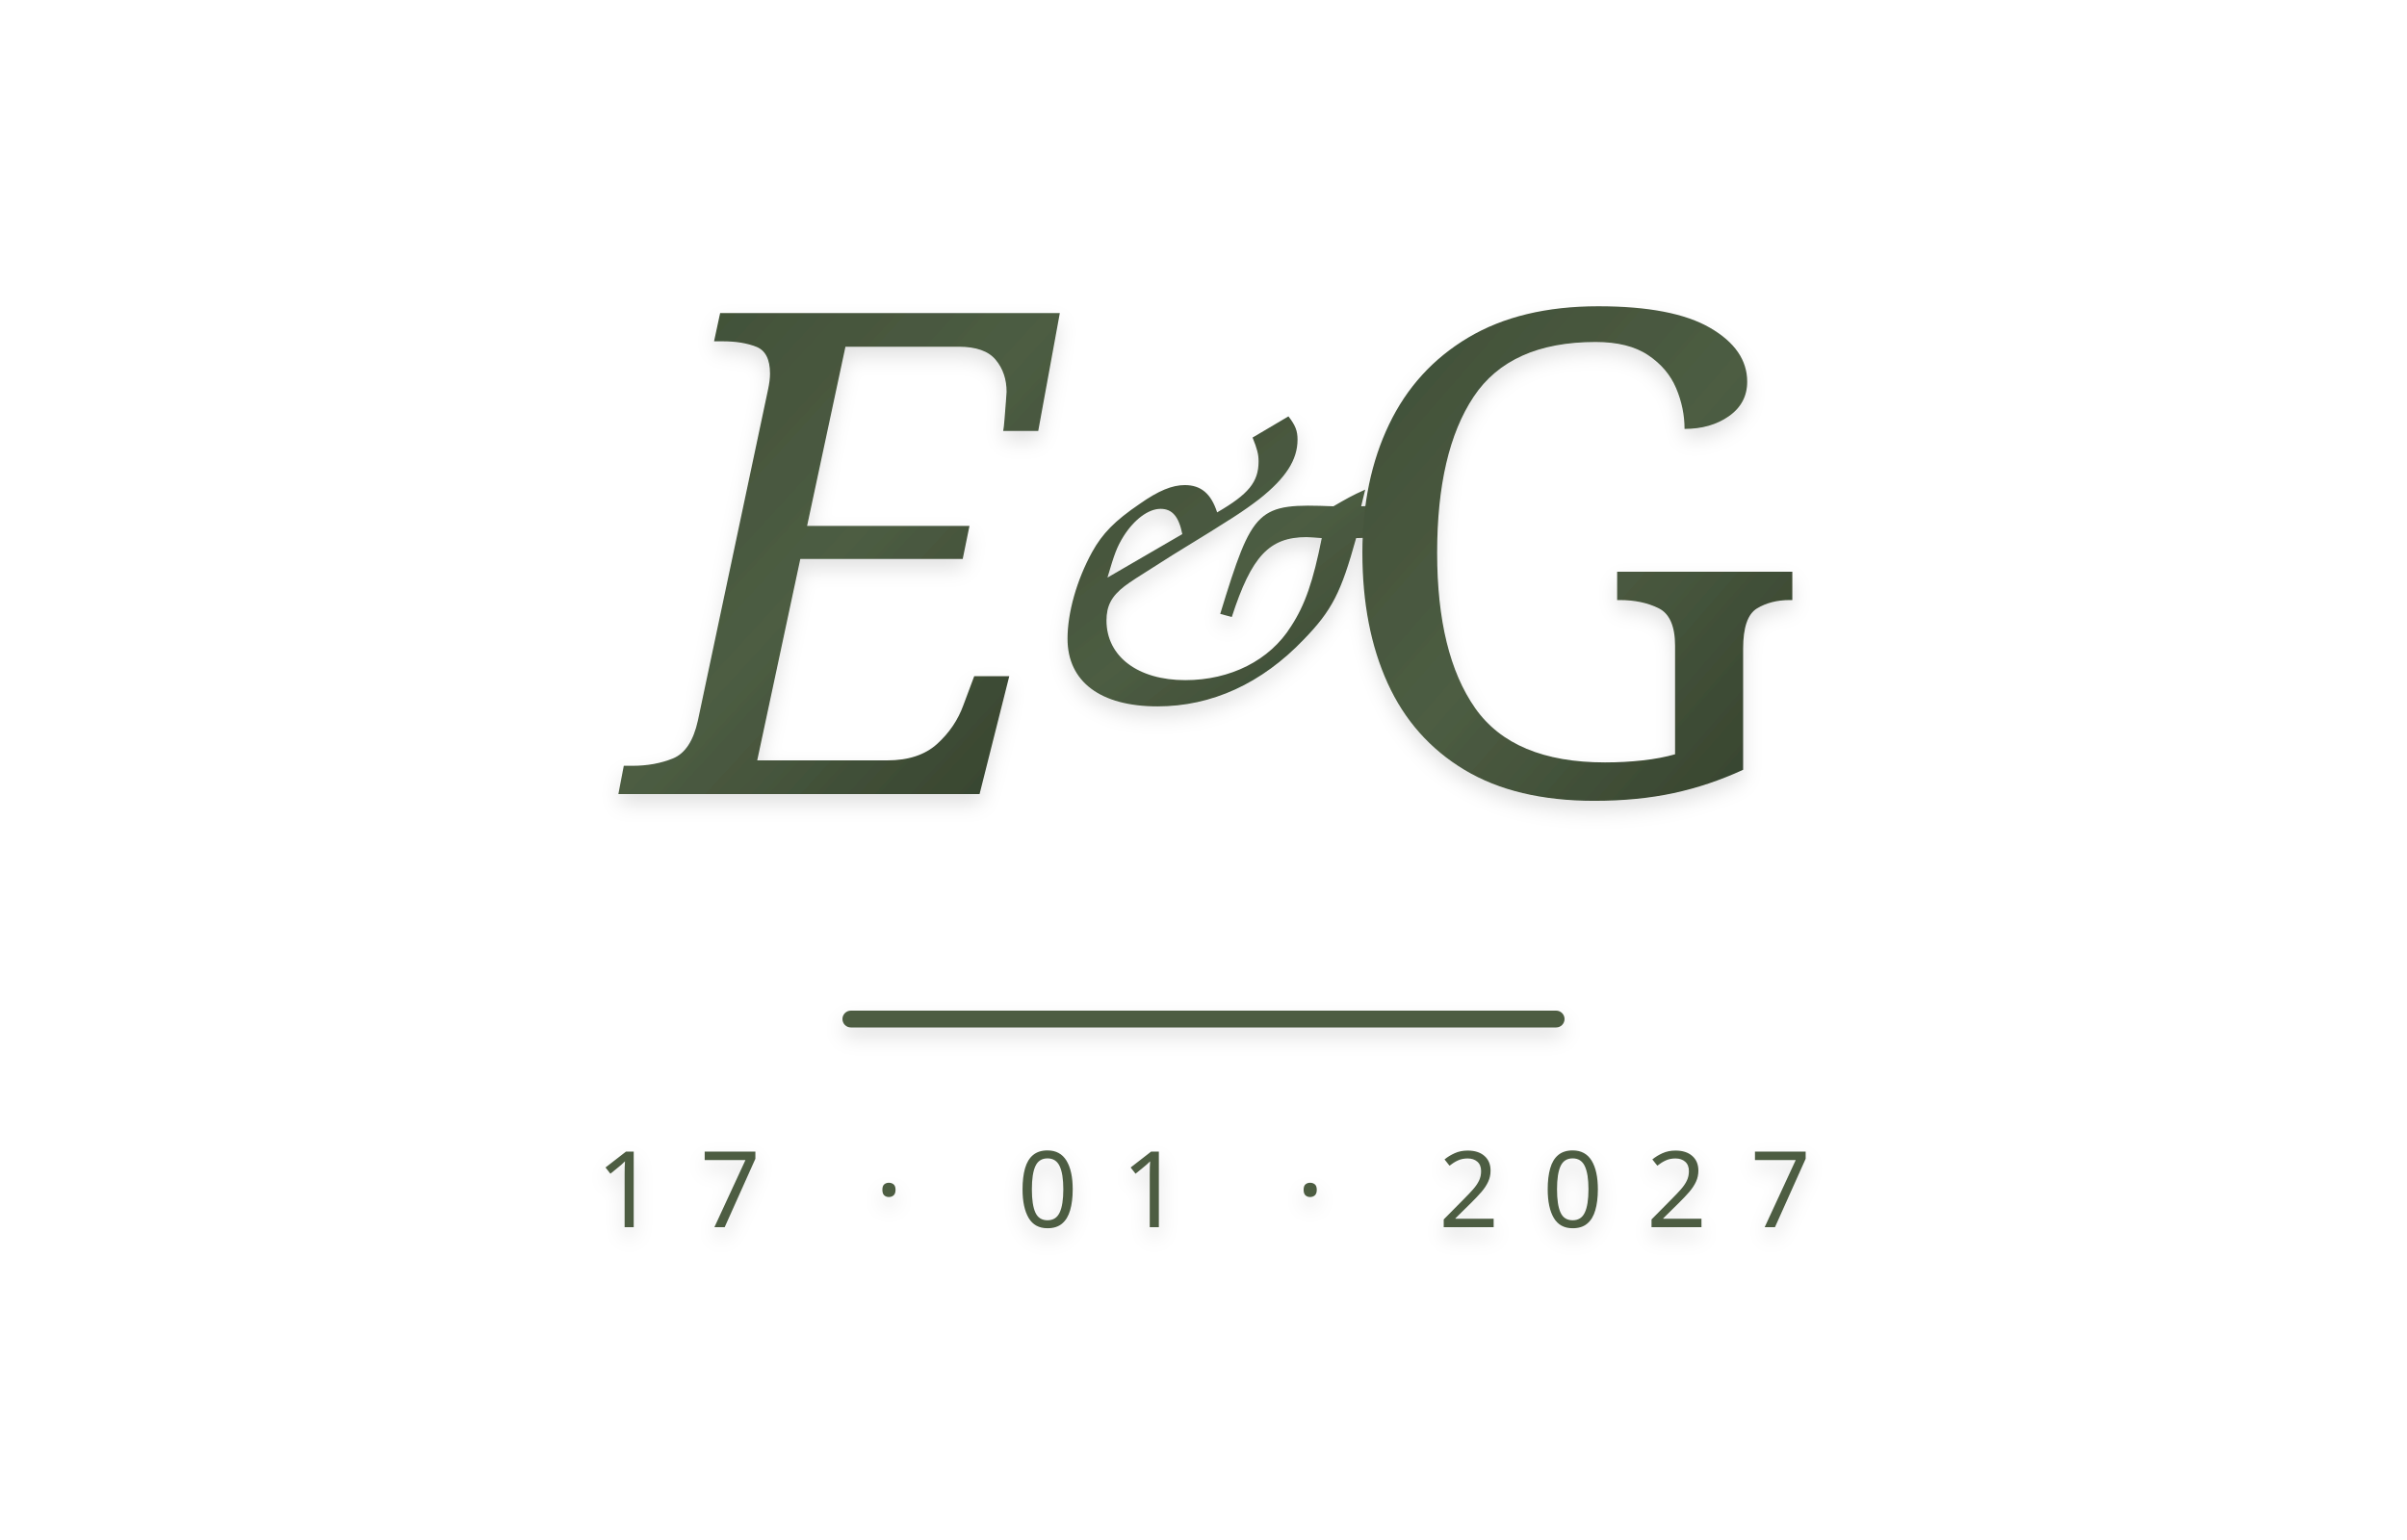
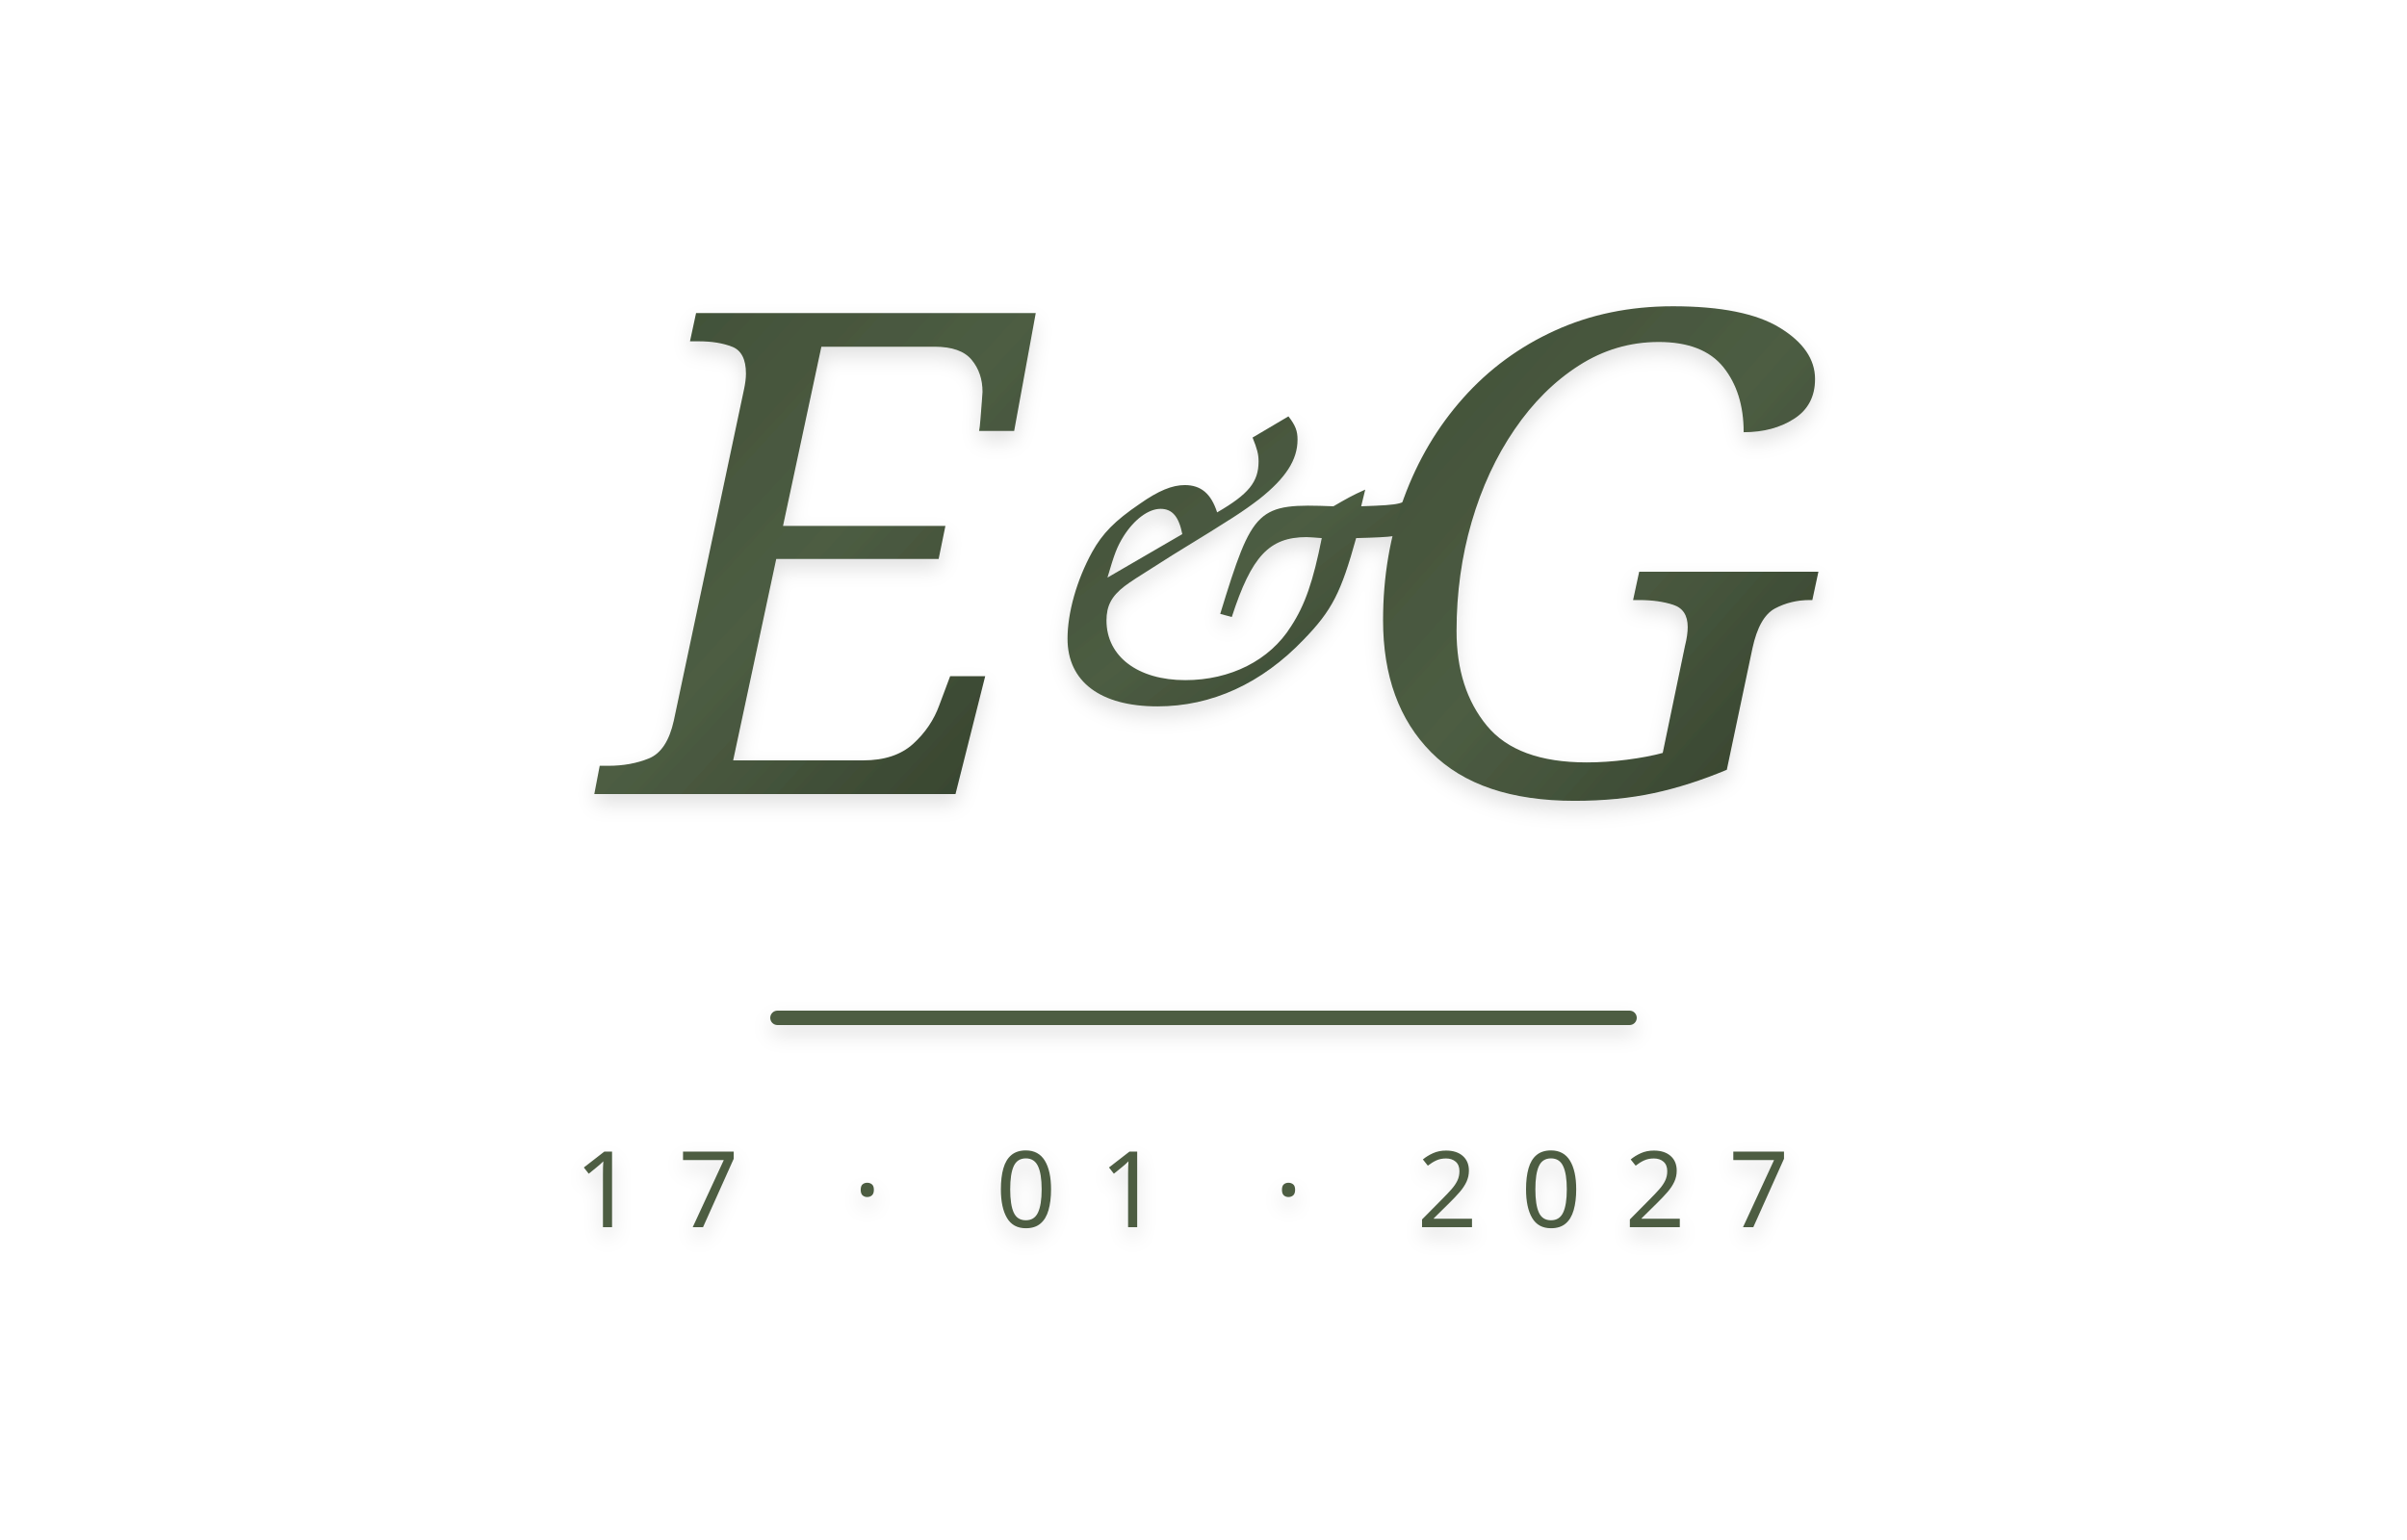
<svg xmlns="http://www.w3.org/2000/svg" viewBox="0 0 500 320" width="100%" height="100%">
  <defs>
    <linearGradient id="oliveGoldGrad" x1="0%" y1="0%" x2="100%" y2="100%">
      <stop offset="0%" stop-color="#3F4E36" />
      <stop offset="50%" stop-color="#4D5D43" />
      <stop offset="100%" stop-color="#34412C" />
    </linearGradient>
    <filter id="subtleShadow" x="-10%" y="-10%" width="120%" height="120%">
      <feDropShadow dx="0" dy="2" stdDeviation="2" flood-color="#000" flood-opacity="0.12" />
    </filter>
  </defs>
  <g id="monogram-content" text-anchor="middle" fill="url(#oliveGoldGrad)" filter="url(#subtleShadow)">
-     <text x="175" y="165" font-family="'Playfair Display', 'Cormorant Garamond', 'Didot', 'Cinzel', serif" font-size="140" font-weight="400" font-style="italic" letter-spacing="-2">E</text>
+     <text x="170" y="165" font-family="'Playfair Display', 'Cormorant Garamond', 'Didot', 'Cinzel', serif" font-size="140" font-weight="400" font-style="italic" letter-spacing="-2">E</text>
    <text x="250" y="145" font-family="'Cormorant Garamond', 'Playfair Display', 'Alex Brush', cursive, serif" font-size="105" font-weight="300" font-style="italic">&amp;</text>
-     <text x="325" y="165" font-family="'Playfair Display', 'Cormorant Garamond', 'Didot', 'Cinzel', serif" font-size="140" font-weight="400" font-style="normal" letter-spacing="-2">G</text>
-     <rect x="175" y="210" width="150" height="3.5" rx="1.75" fill="#4D5D43" />
-     <text x="250" y="255" font-family="'Montserrat', 'Cinzel', sans-serif" font-size="22" font-weight="400" letter-spacing="9" fill="#4D5D43">17 · 01 · 2027</text>
+     <text x="330" y="165" font-family="'Playfair Display', 'Cormorant Garamond', 'Didot', 'Cinzel', serif" font-size="140" font-weight="400" font-style="italic" letter-spacing="-2">G</text>
+     <rect x="160" y="210" width="180" height="3" rx="1.5" fill="#4D5D43" />
+     <text x="250" y="255" dx="-4.5" font-family="'Montserrat', 'Cinzel', sans-serif" font-size="22" font-weight="400" letter-spacing="9" fill="#4D5D43">17 · 01 · 2027</text>
  </g>
</svg>
